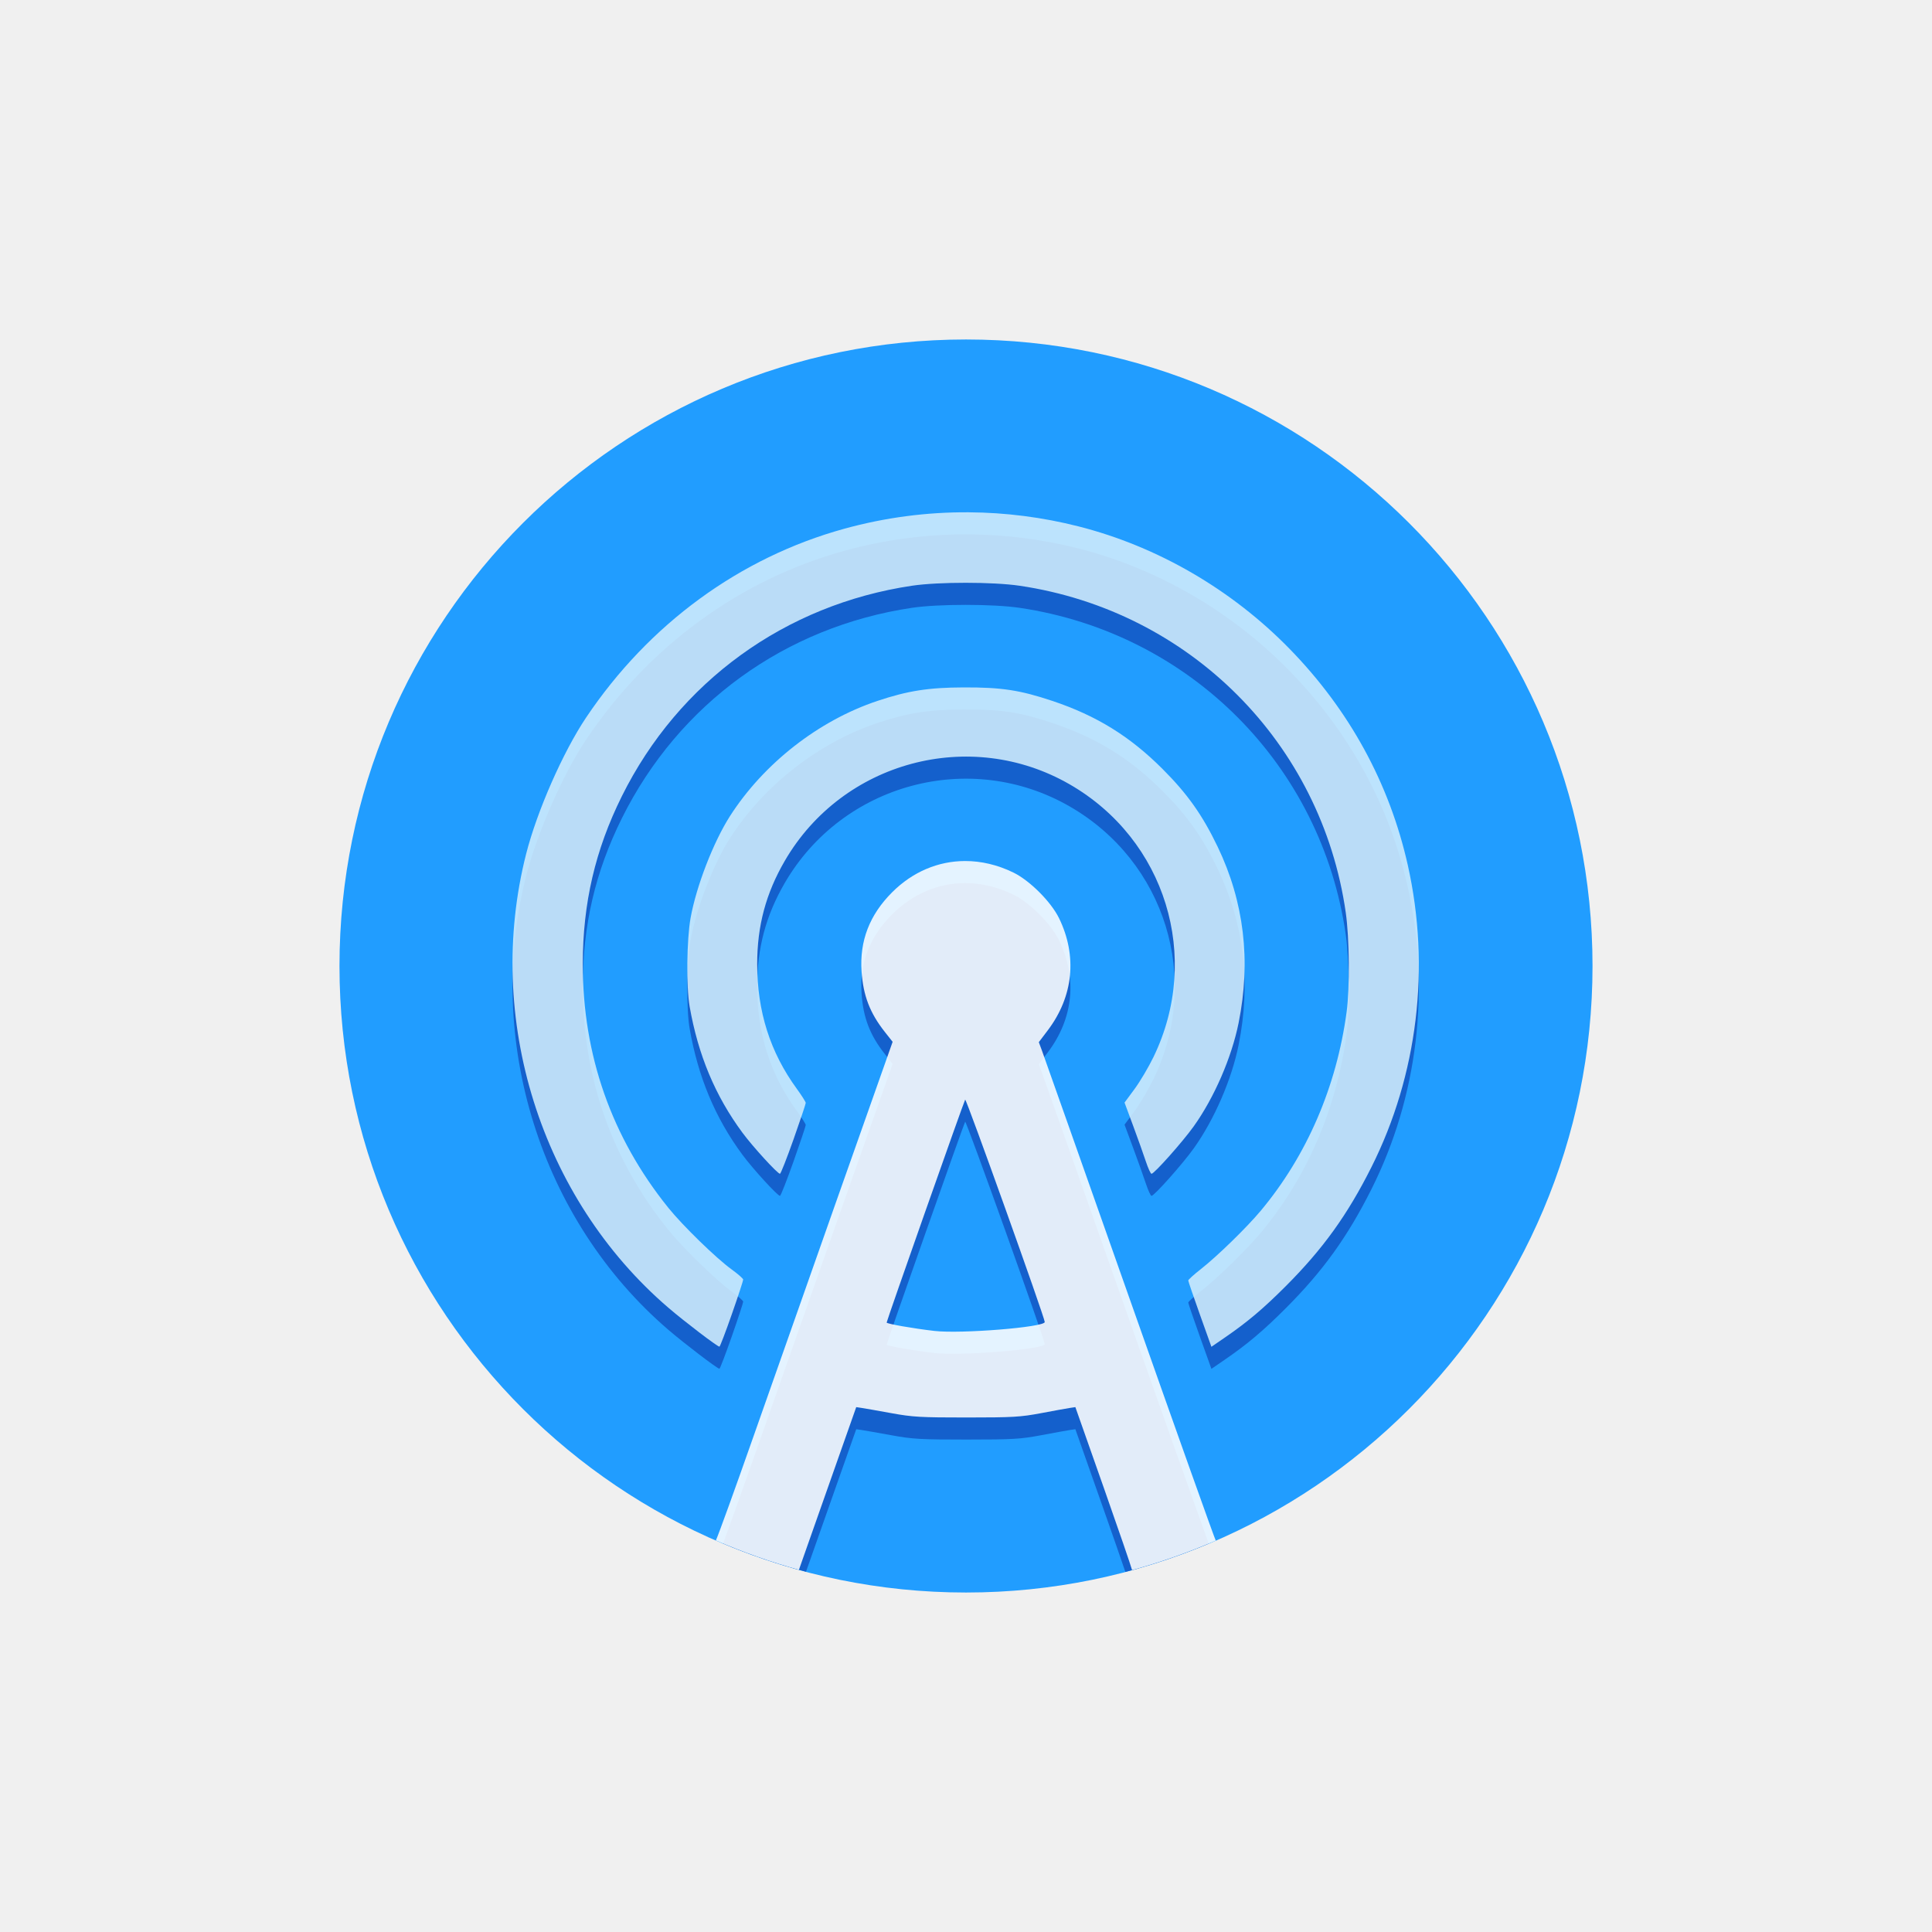
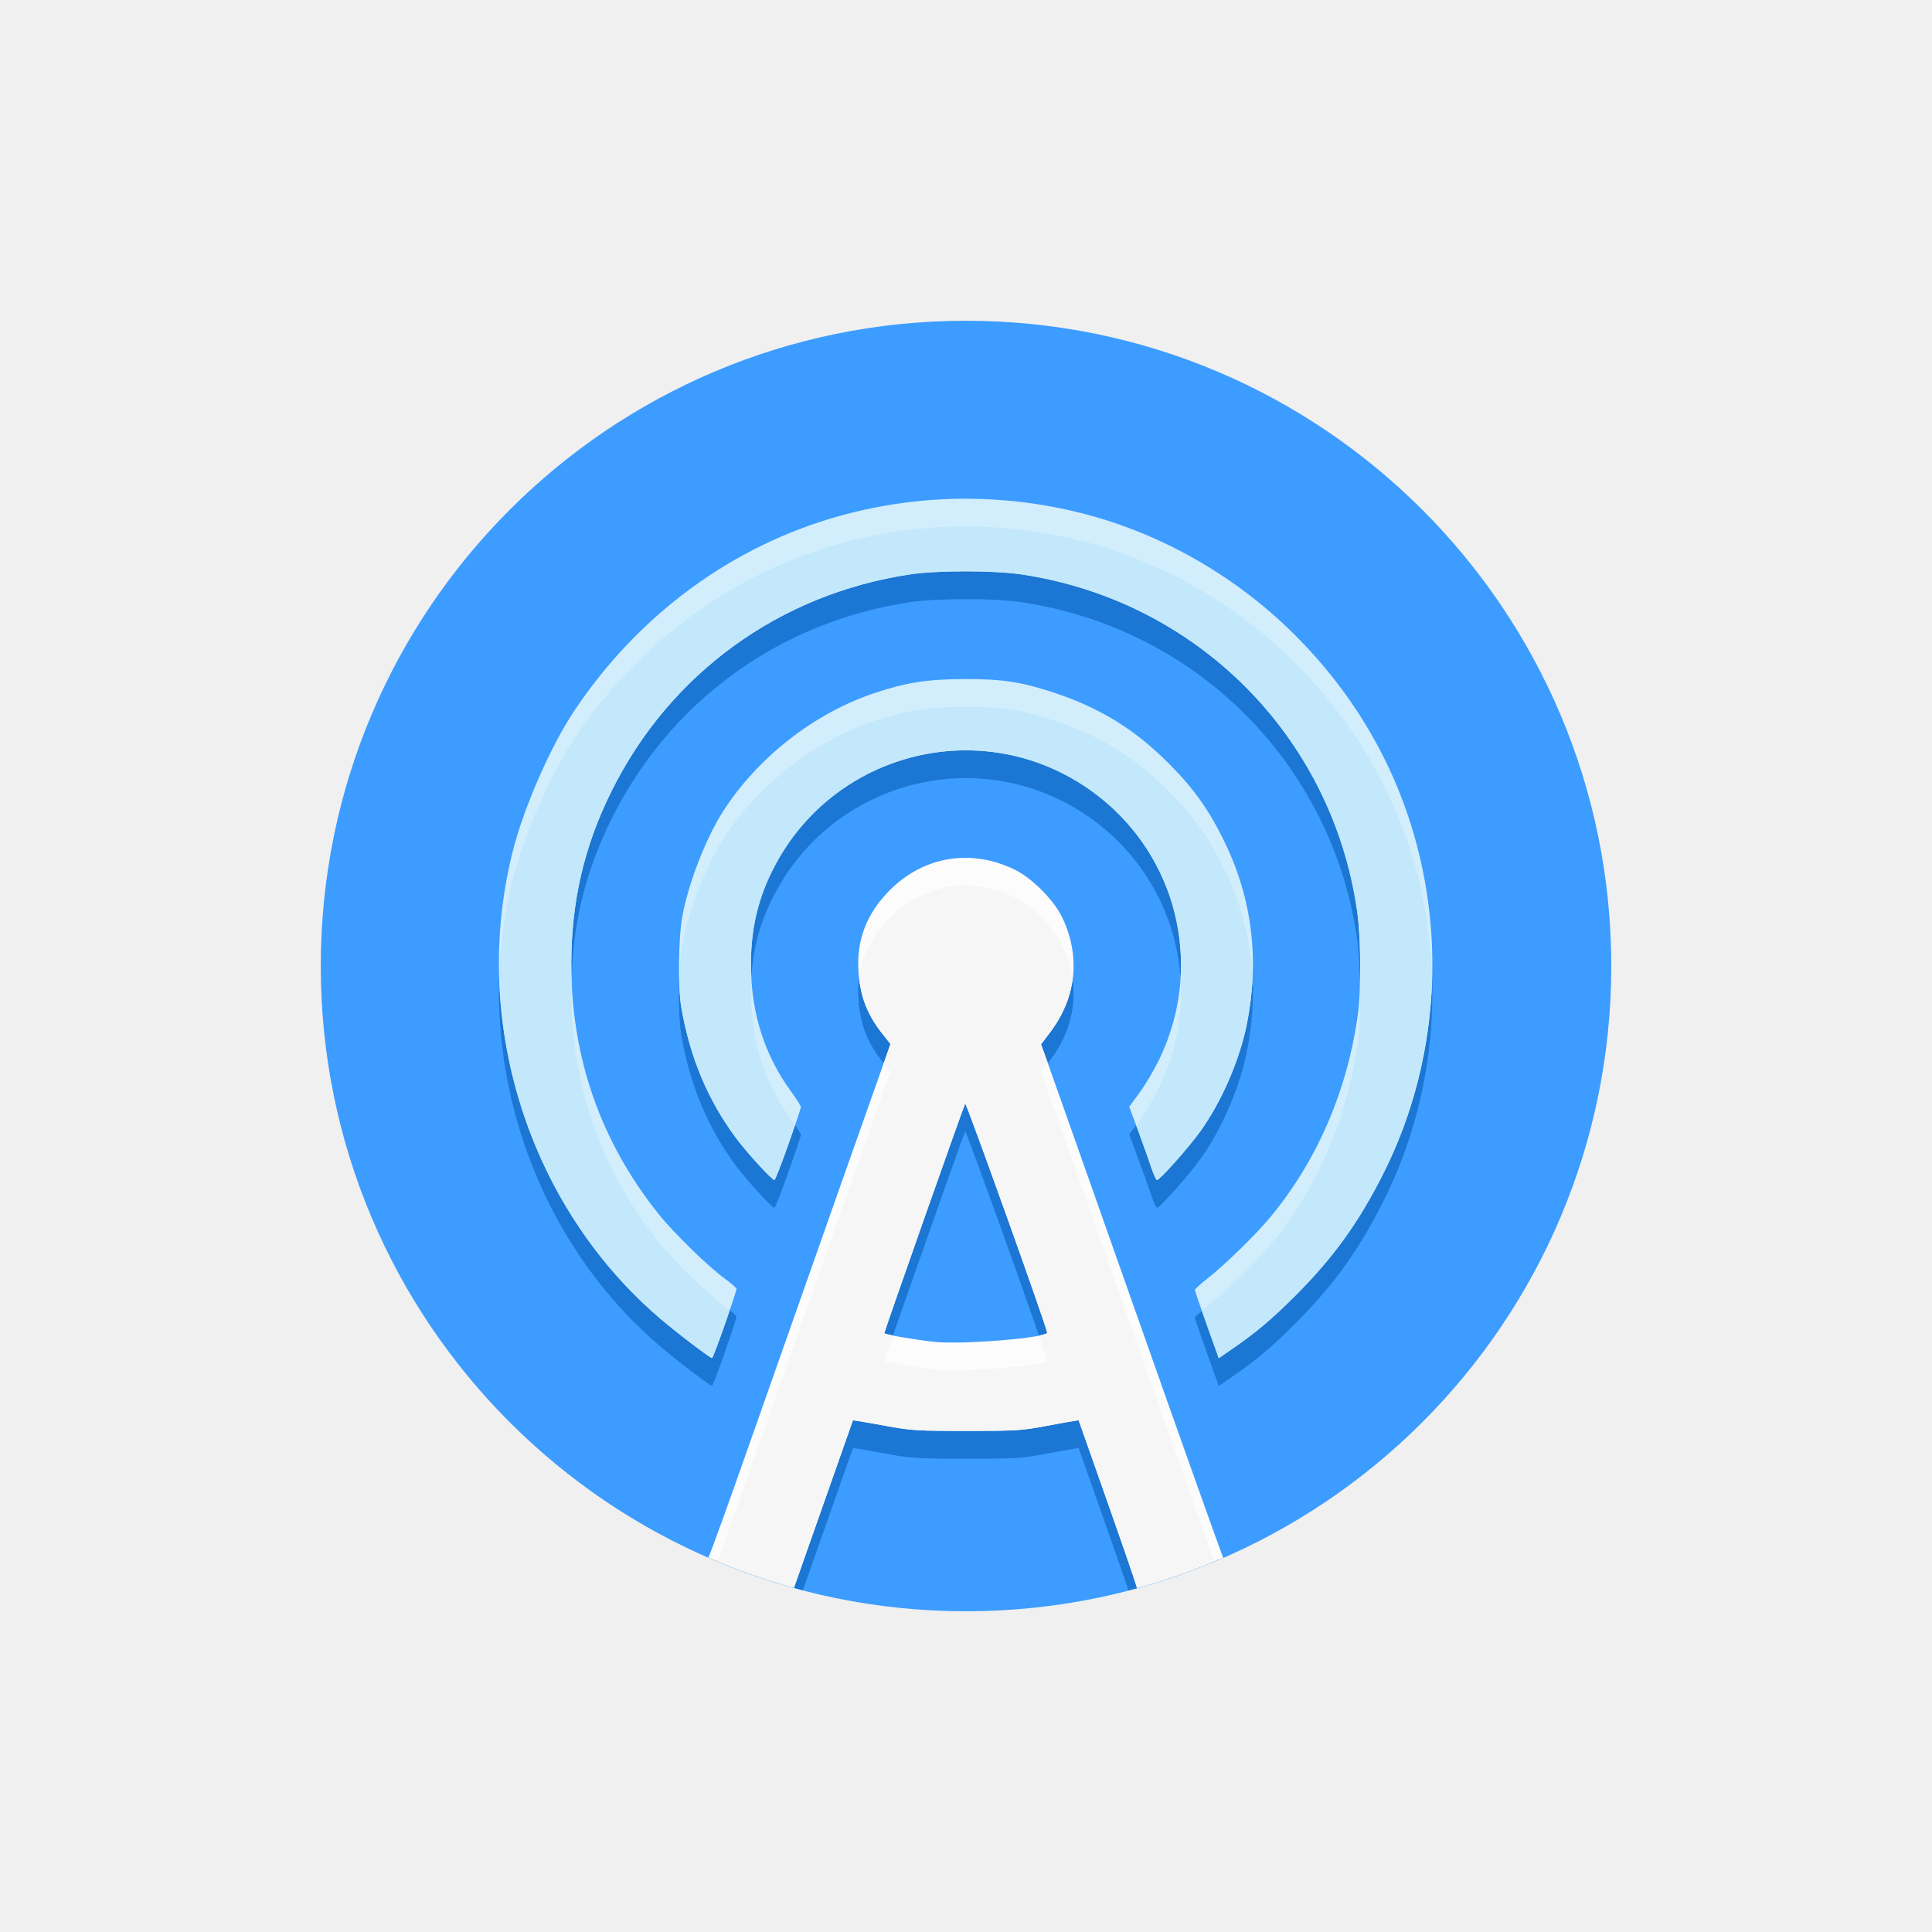
- <svg xmlns="http://www.w3.org/2000/svg" width="1400" height="1400" version="1.1" viewBox="0 0 1400 1400">
-   <g transform="translate(17.33 17.33)">
+ <svg xmlns="http://www.w3.org/2000/svg" width="1024" height="1024" version="1.1" viewBox="0 0 1024 1024">
+   <g>
+     <circle cx="512.01" cy="512.01" r="342" fill="#3d9cff" />
    <g>
-       <circle cx="682.67" cy="682.67" r="454" fill="#219dff" />
-       <g stroke-width="1.851">
-         <path d="m684.63 369.89c-30.328-0.191-60.66 3.787-90.174 11.924-75.664 20.861-141.7 69.154-187.06 136.81-16.702 24.907-35.504 67.624-43.424 98.652-30.406 119.13 10.485 249.64 103.11 329.1 11.68 10.02 35.34 28.056 36.912 28.139 0.416 0.022 4.474-10.608 9.02-23.623s8.236-24.263 8.201-24.996c-0.035-0.733-3.79-4.033-8.344-7.332-11.262-8.159-35.408-31.659-45.889-44.66-41.118-51.006-62.054-110.64-62.012-176.64 0.028-44.14 9.026-82.782 28.328-121.65 41.156-82.883 118.3-138.83 210.28-152.51 19.137-2.845 58.771-2.828 78.039 0.033 123.25 18.302 218.67 113.95 236.24 236.8 2.672 18.681 2.983 54.435 0.625 71.988-7.273 54.151-28.808 104.05-62.129 143.98-10.249 12.28-31.548 33.033-43.629 42.512-4.947 3.882-8.994 7.549-8.994 8.15 0 0.601 3.775 11.654 8.389 24.564l8.389 23.475 9.934-6.83c16.268-11.182 27.712-20.847 43.977-37.137 26.937-26.98 44.633-51.564 62.01-86.152 33.563-66.807 42.974-144.94 26.375-218.96-13.261-59.134-42.302-112.25-85.658-156.68-41.938-42.977-95.65-74.155-152.8-88.699-26.188-6.664-52.945-10.078-79.705-10.246zm-3.49 126.9c-25.617 0.082-40.596 2.424-62.699 9.805-42.582 14.218-82.4 45.34-106.82 83.486-12.014 18.768-24.43 50.892-28.545 73.855-2.8 15.627-3.167 49.819-0.686 63.99 6.175 35.272 18.553 64.851 38.334 91.607 7.446 10.071 25.39 29.707 27.148 29.707 0.546 0 4.972-11.248 9.834-24.996 4.862-13.748 8.836-25.609 8.832-26.357-4e-3 -0.749-2.914-5.35-6.467-10.225-19.334-26.529-28.693-55.995-28.713-90.398-0.016-27.648 6.292-51.227 20.021-74.836 41.912-72.071 134.34-96.885 206.39-55.408 69.532 40.028 95.763 125.29 60.779 197.57-3.549 7.332-9.724 17.768-13.723 23.193l-7.271 9.863 6.225 16.799c3.423 9.239 7.561 20.85 9.199 25.799s3.49 8.998 4.113 8.998c1.971 0 22.549-23.129 30.588-34.379 14.862-20.798 27.475-49.854 32.529-74.938 9.065-44.987 3.985-87.74-15.162-127.63-11.039-22.999-21.92-38.363-39.934-56.383-23.686-23.694-47.905-38.656-79.863-49.336-23.439-7.833-36.795-9.871-64.109-9.783z" fill="#1460cc" />
-         <path d="m684.63 353.89c-30.328-0.191-60.66 3.787-90.174 11.924-75.664 20.861-141.7 69.154-187.06 136.81-16.702 24.907-35.504 67.624-43.424 98.652-30.406 119.13 10.485 249.64 103.11 329.1 11.68 10.02 35.34 28.056 36.912 28.139 0.416 0.022 4.474-10.608 9.02-23.623s8.236-24.263 8.201-24.996c-0.035-0.733-3.79-4.033-8.344-7.332-11.262-8.159-35.408-31.659-45.889-44.66-41.118-51.006-62.054-110.64-62.012-176.64 0.028-44.14 9.026-82.782 28.328-121.65 41.156-82.883 118.3-138.83 210.28-152.51 19.137-2.845 58.771-2.828 78.039 0.033 123.25 18.302 218.67 113.95 236.24 236.8 2.672 18.681 2.983 54.435 0.625 71.988-7.273 54.151-28.808 104.05-62.129 143.98-10.249 12.28-31.548 33.033-43.629 42.512-4.947 3.882-8.994 7.549-8.994 8.15 0 0.601 3.775 11.654 8.389 24.564l8.389 23.475 9.934-6.83c16.268-11.182 27.712-20.847 43.977-37.137 26.937-26.98 44.633-51.564 62.01-86.152 33.563-66.807 42.974-144.94 26.375-218.96-13.261-59.134-42.302-112.25-85.658-156.68-41.938-42.977-95.65-74.155-152.8-88.699-26.188-6.664-52.945-10.078-79.705-10.246zm-3.49 126.9c-25.617 0.082-40.596 2.424-62.699 9.805-42.582 14.218-82.4 45.34-106.82 83.486-12.014 18.768-24.43 50.892-28.545 73.855-2.8 15.627-3.167 49.819-0.686 63.99 6.175 35.272 18.553 64.851 38.334 91.607 7.446 10.071 25.39 29.707 27.148 29.707 0.546 0 4.972-11.248 9.834-24.996 4.862-13.748 8.836-25.609 8.832-26.357-4e-3 -0.749-2.914-5.35-6.467-10.225-19.334-26.529-28.693-55.995-28.713-90.398-0.016-27.648 6.292-51.227 20.021-74.836 41.912-72.071 134.34-96.885 206.39-55.408 69.532 40.028 95.763 125.29 60.779 197.57-3.549 7.332-9.724 17.768-13.723 23.193l-7.271 9.863 6.225 16.799c3.423 9.239 7.561 20.85 9.199 25.799s3.49 8.998 4.113 8.998c1.971 0 22.549-23.129 30.588-34.379 14.862-20.798 27.475-49.854 32.529-74.938 9.065-44.987 3.985-87.74-15.162-127.63-11.039-22.999-21.92-38.363-39.934-56.383-23.686-23.694-47.905-38.656-79.863-49.336-23.439-7.833-36.795-9.871-64.109-9.783z" fill="#d1edfc" fill-opacity=".878" />
-       </g>
-       <g>
-         <path d="m682.03 622.6c-19.36 0.022-37.97 7.733-52.885 22.652-16.373 16.378-23.647 35.213-22.15 57.348 1.186 17.539 6.053 30.177 16.906 43.912l5.606 7.096-4.057 11.49c-2.231 6.319-18.997 53.783-37.256 105.47-18.259 51.692-45.144 128.02-59.746 169.62-8.931 25.443-16.753 47.261-21.799 60.967a454 454 0 0 0 60.086 20.459l1.217-3.465c3.662-10.421 13.074-37.144 20.916-59.385l14.258-40.436 4.025 0.598c2.215 0.329 11.823 2.02 21.352 3.758 15.561 2.838 21.124 3.158 54.639 3.152 33.586-0.01 38.979-0.319 53.973-3.148 9.162-1.729 18.492-3.42 20.732-3.758l4.074-0.613 20.82 59.088c6.307 17.9 11.678 33.388 15.406 44.33a454 454 0 0 0 60.4-20.52c-9.585-26.55-31.781-89.038-57.273-161.32-33.746-95.685-62.366-176.69-63.6-180l-2.244-6.031 6.531-8.633c18.543-24.511 21.476-53.85 8.121-81.219-5.779-11.842-21.191-27.262-33.029-33.043-11.52-5.626-23.407-8.38-35.023-8.367zm0.035 172.9c0.704-1.139 57.584 157.79 57.676 161.15 0.102 3.764-60.665 8.681-79.922 6.467-15.31-1.76-34.648-5.149-34.648-6.07 0-1.325 55.809-159.79 56.895-161.54z" fill="#1460cc" />
-         <path d="m682.03 606.6c-19.36 0.022-37.97 7.733-52.885 22.652-16.373 16.378-23.647 35.213-22.15 57.348 1.186 17.539 6.053 30.177 16.906 43.912l5.606 7.096-4.057 11.49c-2.231 6.319-18.997 53.783-37.256 105.47-18.259 51.692-45.144 128.02-59.746 169.62-13.273 37.813-24.664 69.294-27.016 74.734 19.531 8.504 39.636 15.622 60.166 21.303l6.354-18.076c3.662-10.421 13.074-37.144 20.916-59.385l14.258-40.436 4.025 0.598c2.215 0.329 11.823 2.02 21.352 3.758 15.561 2.838 21.124 3.158 54.639 3.152 33.586-0.01 38.979-0.319 53.973-3.148 9.162-1.729 18.492-3.42 20.732-3.758l4.074-0.613 20.82 59.088c10.619 30.139 19.265 55.326 20.275 59.022 20.749-5.704 41.065-12.876 60.797-21.461-0.098-0.01-0.172-0.031-0.211-0.072-0.534-0.565-28.582-79.314-62.328-175-33.746-95.685-62.366-176.69-63.6-180l-2.244-6.031 6.531-8.633c18.543-24.511 21.476-53.85 8.121-81.219-5.779-11.842-21.191-27.262-33.029-33.043-11.52-5.626-23.407-8.38-35.023-8.367zm0.035 172.9c0.704-1.139 57.584 157.79 57.676 161.15 0.102 3.764-60.665 8.681-79.922 6.467-15.31-1.76-34.648-5.149-34.648-6.07 0-1.325 55.809-159.79 56.895-161.54z" fill="#fff" fill-opacity=".878" />
-       </g>
+       <path d="m513.46 279.05c-22.846-0.144-45.696 2.852-67.926 8.982-56.998 15.715-106.74 52.094-140.91 103.06-12.581 18.762-26.745 50.943-32.711 74.316-22.905 89.742 7.898 188.06 77.672 247.91 8.798 7.548 26.622 21.134 27.806 21.197 0.313 0.016 3.37-7.991 6.794-17.795 3.424-9.804 6.204-18.277 6.178-18.83-0.028-0.552-2.855-3.038-6.285-5.523-8.484-6.146-26.673-23.849-34.568-33.642-30.974-38.423-46.746-83.345-46.714-133.06 0.021-33.251 6.8-62.358 21.34-91.637 31.003-62.434 89.115-104.58 158.41-114.89 14.416-2.143 44.272-2.131 58.785 0.024 92.845 13.787 164.72 85.839 177.96 178.38 2.013 14.073 2.247 41.005 0.471 54.23-5.479 40.791-21.701 78.38-46.803 108.46-7.721 9.251-23.765 24.884-32.866 32.024-3.727 2.924-6.775 5.687-6.775 6.14 0 0.453 2.844 8.779 6.319 18.504l6.319 17.684 7.483-5.145c12.255-8.423 20.875-15.704 33.128-27.975 20.292-20.324 33.622-38.843 46.714-64.897 25.283-50.327 32.372-109.18 19.868-164.94-9.989-44.545-31.866-84.556-64.526-118.03-31.592-32.375-72.055-55.86-115.1-66.816-19.727-5.02-39.884-7.592-60.04-7.718zm-2.629 95.593c-19.297 0.062-30.581 1.826-47.229 7.386-32.077 10.71-62.072 34.155-80.468 62.889-9.05 14.138-18.403 38.337-21.503 55.634-2.109 11.772-2.385 37.529-0.516 48.203 4.652 26.57 13.976 48.851 28.877 69.009 5.609 7.587 19.126 22.378 20.45 22.378 0.412 0 3.745-8.473 7.408-18.83 3.663-10.356 6.657-19.291 6.653-19.855-3e-3 -0.564-2.195-4.03-4.871-7.702-14.564-19.984-21.614-42.179-21.629-68.095-0.012-20.827 4.74-38.589 15.082-56.375 31.572-54.29 101.2-72.984 155.47-41.737 52.379 30.153 72.139 94.382 45.785 148.83-2.673 5.523-7.325 13.385-10.337 17.471l-5.478 7.43 4.689 12.655c2.579 6.96 5.696 15.706 6.93 19.434 1.234 3.728 2.629 6.778 3.099 6.778 1.484 0 16.986-17.423 23.042-25.898 11.196-15.667 20.697-37.555 24.504-56.451 6.829-33.889 3.002-66.096-11.421-96.144-8.316-17.325-16.512-28.899-30.082-42.473-17.843-17.849-36.087-29.12-60.161-37.165-17.656-5.901-27.718-7.436-48.291-7.37z" fill="#1c76d3" />
+       <path d="m513.46 264.33c-22.846-0.144-45.696 2.852-67.926 8.982-56.998 15.715-106.74 52.094-140.91 103.06-12.581 18.762-26.745 50.943-32.711 74.316-22.905 89.742 7.898 188.06 77.672 247.91 8.798 7.548 26.622 21.134 27.806 21.197 0.313 0.016 3.37-7.991 6.794-17.795 3.424-9.804 6.204-18.277 6.178-18.83-0.028-0.552-2.855-3.038-6.285-5.523-8.484-6.146-26.673-23.849-34.568-33.642-30.974-38.423-46.746-83.345-46.714-133.06 0.021-33.251 6.8-62.358 21.34-91.637 31.003-62.434 89.115-104.58 158.41-114.89 14.416-2.143 44.272-2.131 58.785 0.025 92.845 13.787 164.72 85.839 177.96 178.38 2.013 14.073 2.247 41.005 0.471 54.23-5.479 40.791-21.701 78.38-46.803 108.46-7.721 9.251-23.765 24.884-32.866 32.024-3.727 2.924-6.775 5.687-6.775 6.14 0 0.453 2.844 8.779 6.319 18.504l6.319 17.684 7.483-5.145c12.255-8.423 20.875-15.704 33.128-27.975 20.292-20.324 33.622-38.843 46.714-64.897 25.283-50.327 32.372-109.18 19.868-164.94-9.989-44.545-31.866-84.556-64.526-118.03-31.592-32.375-72.055-55.86-115.1-66.816-19.727-5.02-39.884-7.592-60.04-7.718zm-2.629 95.593c-19.297 0.062-30.581 1.826-47.229 7.386-32.077 10.71-62.072 34.155-80.468 62.889-9.05 14.138-18.403 38.337-21.503 55.634-2.109 11.772-2.385 37.529-0.516 48.203 4.652 26.57 13.976 48.851 28.877 69.009 5.609 7.587 19.126 22.378 20.45 22.378 0.412 0 3.745-8.473 7.408-18.83 3.663-10.356 6.657-19.291 6.653-19.855-3e-3 -0.564-2.195-4.03-4.871-7.702-14.564-19.984-21.614-42.179-21.629-68.095-0.012-20.827 4.74-38.589 15.082-56.375 31.572-54.29 101.2-72.984 155.47-41.737 52.379 30.153 72.139 94.382 45.785 148.83-2.673 5.523-7.325 13.385-10.337 17.471l-5.478 7.43 4.689 12.655c2.579 6.96 5.696 15.706 6.93 19.434 1.234 3.728 2.629 6.778 3.099 6.778 1.484 0 16.986-17.423 23.042-25.898 11.196-15.667 20.697-37.555 24.504-56.451 6.829-33.889 3.002-66.096-11.421-96.144-8.316-17.325-16.512-28.899-30.082-42.473-17.843-17.849-36.087-29.12-60.161-37.165-17.656-5.901-27.718-7.436-48.291-7.37z" fill="#d2eefc" />
+       <path d="m513.46 279.05c-22.846-0.144-45.696 2.852-67.93 8.982-56.998 15.715-106.74 52.094-140.91 103.06-12.581 18.762-26.741 50.939-32.707 74.312-4.444 17.413-6.84 35.149-7.348 52.866 2.113 68.526 32.539 135.3 85.023 180.32 8.798 7.548 26.619 21.14 27.804 21.202 0.313 0.016 3.366-7.996 6.79-17.8 1-2.862 1.726-5.049 2.562-7.521-0.865-0.697-1.629-1.356-2.664-2.106-8.484-6.146-26.675-23.849-34.57-33.643-30.974-38.423-46.742-83.345-46.71-133.06 1e-3 -2.125 0.108-4.187 0.165-6.279-0.101-2.802-0.167-5.614-0.165-8.448 0.021-33.251 6.796-62.362 21.336-91.637 31.003-62.434 89.119-104.58 158.41-114.89 14.416-2.143 44.276-2.124 58.789 0.031 92.845 13.787 164.72 85.831 177.96 178.37 1.35 9.439 1.821 24.5 1.501 37.494 0.273 11.678-2e-3 23.811-1.029 31.458-5.479 40.791-21.705 78.384-46.807 108.46-7.721 9.251-23.764 24.883-32.865 32.024-1.184 0.929-2.07 1.711-3.041 2.538 0.848 2.427 1.578 4.56 2.586 7.379l6.318 17.69 7.481-5.147c12.255-8.423 20.879-15.705 33.132-27.976 20.292-20.324 33.621-38.841 46.71-64.897 15.919-31.687 24.608-66.764 25.753-102.31-0.427-16.043-2.341-32.104-5.886-47.913-9.989-44.545-31.867-84.56-64.526-118.03-31.592-32.375-72.055-55.86-115.1-66.812-19.727-5.02-39.882-7.59-60.04-7.717zm-2.625 95.593c-19.297 0.062-30.588 1.827-47.237 7.387-32.077 10.71-62.068 34.157-80.464 62.893-9.05 14.138-18.401 38.333-21.501 55.63-0.878 4.897-1.359 12.324-1.58 19.969 0.177 5.319 0.484 10.22 1.061 13.517 4.652 26.57 13.979 48.851 28.88 69.005 5.609 7.587 19.124 22.374 20.448 22.374 0.412 0 3.748-8.473 7.411-18.829 1.381-3.906 2.478-7.127 3.544-10.255-0.595-0.871-1.081-1.634-1.768-2.578-14.564-19.984-21.612-42.179-21.627-68.095-2e-3 -2.686 0.085-5.323 0.244-7.914-0.113-2.253-0.242-4.502-0.244-6.814-0.012-20.827 4.739-38.585 15.08-56.371 31.572-54.29 101.2-72.98 155.48-41.737 38.961 22.429 59.851 63.714 57.163 105.8 1.274 19.22-2.334 39.056-11.379 57.747-2.673 5.523-7.321 13.391-10.334 17.478l-1.847 2.507 1.053 2.853c2.579 6.96 5.697 15.706 6.931 19.434 1.234 3.728 2.626 6.782 3.096 6.782 1.484 0 16.986-17.427 23.042-25.902 11.196-15.667 20.704-37.553 24.511-56.447 1.667-8.271 2.683-16.439 3.081-24.503-0.942-19.695-5.763-38.705-14.507-56.918-8.316-17.325-16.513-28.901-30.083-42.477-17.843-17.849-36.084-29.118-60.157-37.163-17.656-5.901-27.715-7.437-48.291-7.371z" fill="#c3e8fb" />
+     </g>
+     <g>
+       <path d="m511.53 469.4c-14.584 0.016-28.608 5.822-39.843 17.061-12.334 12.338-17.811 26.524-16.684 43.197 0.894 13.212 4.564 22.738 12.739 33.085l4.22 5.344-3.057 8.652c-1.681 4.76-14.309 40.514-28.063 79.45-13.754 38.94-34.007 96.438-45.008 127.77-6.388 18.198-11.785 33.226-15.591 43.608a342 342 0 0 0 45.29 15.293l0.063-0.173c2.759-7.85 9.849-27.977 15.756-44.73l10.735-30.46 3.033 0.448c1.668 0.248 8.908 1.52 16.086 2.829 11.722 2.138 15.909 2.386 41.157 2.381 25.3-8e-3 29.365-0.242 40.658-2.373 6.902-1.302 13.928-2.575 15.615-2.829l3.073-0.464 15.686 44.509c4.403 12.497 7.982 22.851 10.751 30.947a342 342 0 0 0 45.523-15.34c-7.436-20.627-23.483-65.782-42.32-119.19-25.421-72.079-46.976-133.1-47.905-135.6l-1.69-4.542 4.92-6.499c13.968-18.464 16.174-40.57 6.114-61.187-4.353-8.921-15.963-20.533-24.88-24.888-8.678-4.238-17.631-6.313-26.381-6.303zm0.032 130.26c0.565-0.757 43.374 118.85 43.443 121.38 0.077 2.836-45.7 6.54-60.205 4.872-11.533-1.326-26.098-3.88-26.098-4.574 0-0.998 42.035-120.34 42.859-121.68z" fill="#1c76d3" />
+       <path d="m511.53 454.67c-14.584 0.016-28.603 5.825-39.838 17.064-12.334 12.338-17.813 26.526-16.685 43.201 0.894 13.212 4.56 22.732 12.735 33.079l4.223 5.345-3.056 8.656c-1.681 4.76-14.31 40.514-28.065 79.45-13.754 38.94-34.007 96.438-45.008 127.77-9.999 28.485-18.579 52.198-20.351 56.298 14.713 6.406 29.858 11.768 45.322 16.048l4.786-13.617c2.759-7.85 9.849-27.981 15.756-44.734l10.741-30.46 3.032 0.45c1.668 0.248 8.906 1.521 16.084 2.831 11.722 2.138 15.913 2.379 41.161 2.375 25.3-8e-3 29.363-0.241 40.658-2.372 6.902-1.302 13.93-2.576 15.617-2.831l3.069-0.462 15.684 44.509c7.999 22.704 14.512 41.676 15.273 44.461 15.63-4.297 30.934-9.699 45.797-16.166-0.074-8e-3 -0.13-0.024-0.159-0.054-0.402-0.426-21.531-59.746-46.951-131.83-25.421-72.079-46.98-133.1-47.909-135.6l-1.69-4.543 4.92-6.503c13.968-18.464 16.178-40.566 6.117-61.183-4.353-8.921-15.963-20.536-24.881-24.891-8.678-4.238-17.633-6.313-26.383-6.303zm0.028 130.24c0.53-0.858 43.378 118.86 43.447 121.39 0.077 2.836-45.7 6.54-60.205 4.871-11.533-1.326-26.1-3.878-26.1-4.573 0-0.998 42.043-120.37 42.859-121.69z" fill="#fcfcfc" />
+       <path d="m511.53 469.4c-14.584 0.016-28.608 5.822-39.843 17.061-9.435 9.438-14.831 19.971-16.354 31.859 1.273 11.484 4.955 20.264 12.409 29.697l4.22 5.344-3.057 8.66c-0.032 0.091-0.494 1.403-0.534 1.517l3.591 4.55-3.057 8.652c-1.681 4.76-14.309 40.514-28.063 79.45-13.754 38.94-34.007 96.438-45.008 127.77-6.381 18.179-11.77 33.18-15.576 43.559 2.111 0.881 4.215 1.786 6.342 2.625 3.679 1.45 7.378 2.836 11.104 4.157 0.052 0.02 0.105 0.036 0.157 0.055 3.779 1.338 7.586 2.615 11.411 3.819 3.825 1.205 7.67 2.341 11.536 3.411l4.786-13.619c2.759-7.85 9.849-27.977 15.756-44.73l10.735-30.46 3.033 0.448c1.668 0.248 8.908 1.52 16.086 2.829 11.722 2.138 15.909 2.378 41.157 2.373 25.3-8e-3 29.365-0.242 40.658-2.373 6.902-1.302 13.928-2.575 15.615-2.829l3.073-0.464 15.686 44.509c7.999 22.704 14.508 41.68 15.269 44.465a342 342 0 0 0 0.204-0.063c3.685-1.016 7.354-2.092 11.002-3.23a342 342 0 0 0 0.974-0.307c3.557-1.121 7.099-2.299 10.617-3.536a342 342 0 0 0 0.904-0.322c3.463-1.229 6.904-2.511 10.326-3.851a342 342 0 0 0 0.094-0.04 342 342 0 0 0 0.998-0.393c1.969-0.779 3.916-1.613 5.87-2.428-7.439-20.636-23.474-65.762-42.304-119.15-25.421-72.079-46.976-133.1-47.905-135.6l-1.69-4.542 3.607-4.762c-0.102-0.283-1.88-5.315-1.917-5.415l-1.69-4.542 4.92-6.507c6.561-8.672 10.492-18.151 11.811-27.898-0.842-6.229-2.72-12.46-5.697-18.562-4.353-8.921-15.963-20.533-24.88-24.888-8.678-4.238-17.631-6.313-26.381-6.303zm0.032 115.54c0.565-0.757 43.374 118.85 43.443 121.38 0.012 0.51-1.822 1.049-4.33 1.58 2.476 7.194 4.317 12.671 4.33 13.148 0.077 2.836-45.7 6.54-60.205 4.872-11.533-1.326-26.098-3.88-26.098-4.574 0-0.175 2.475-7.316 4.605-13.477-2.62-0.536-4.605-1.016-4.605-1.25 0-0.998 42.035-120.33 42.859-121.67z" fill="#f6f6f6" />
    </g>
  </g>
</svg>
